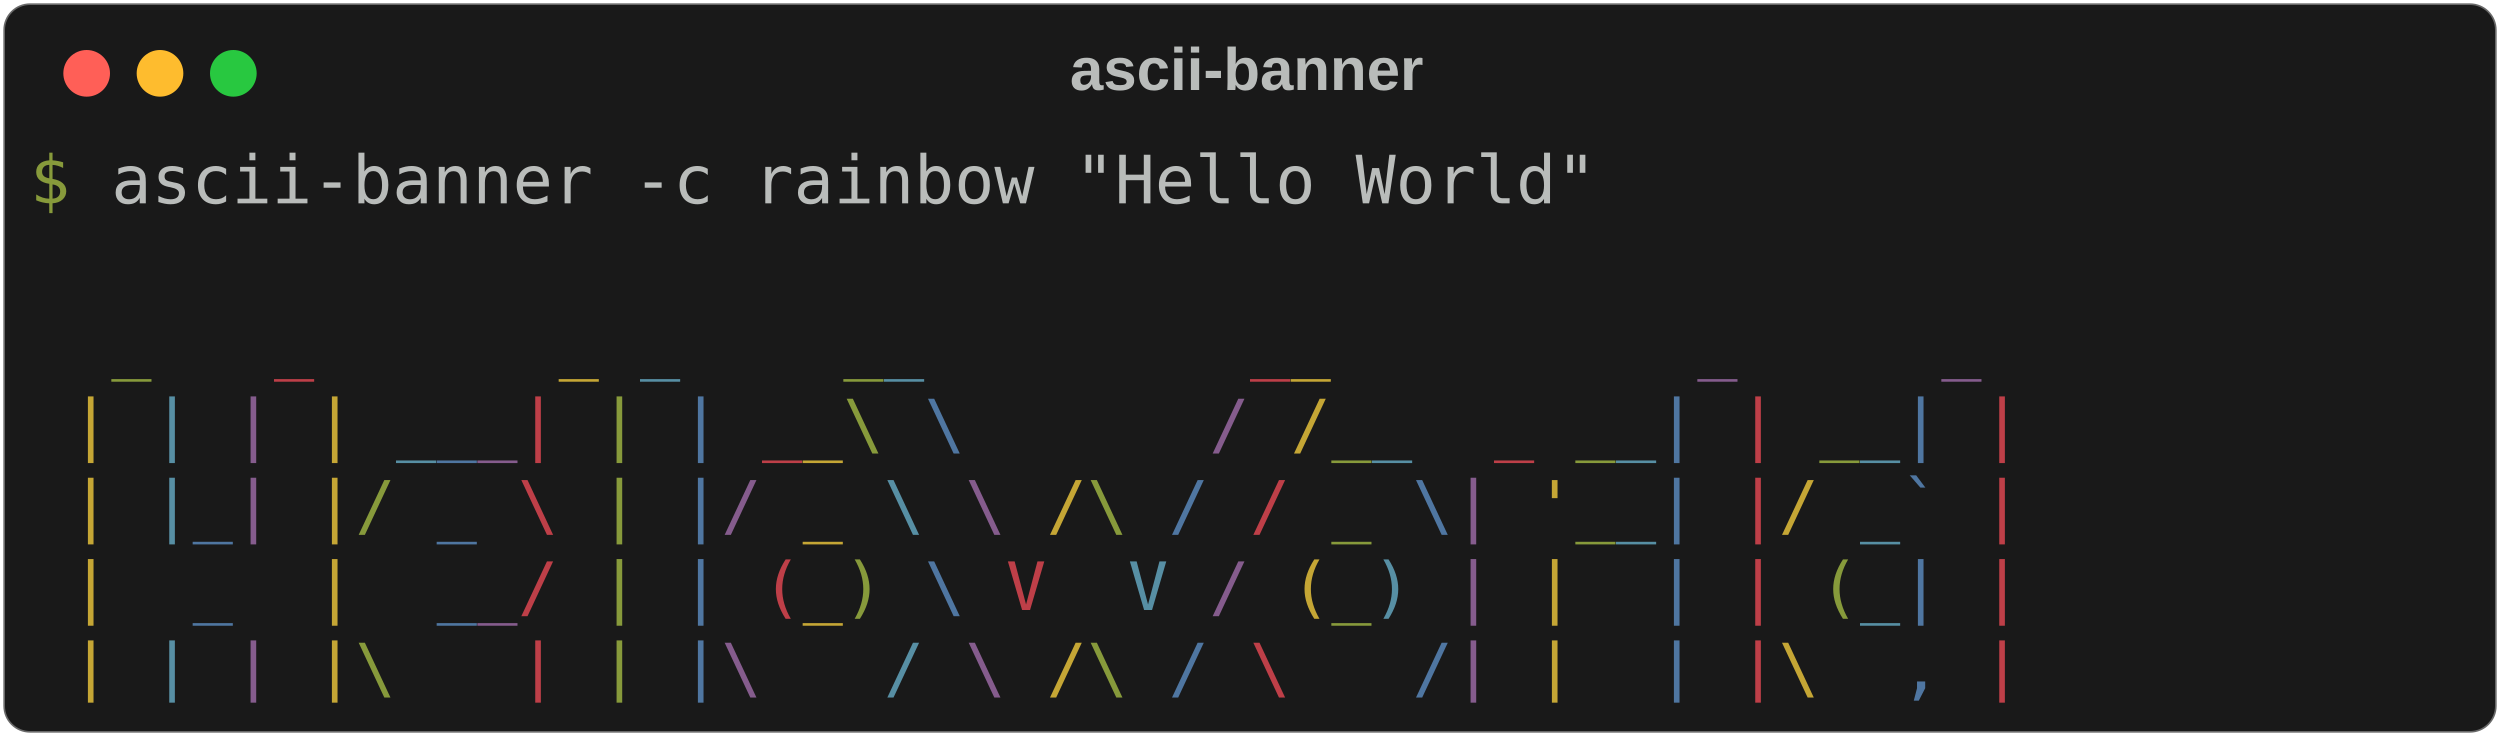
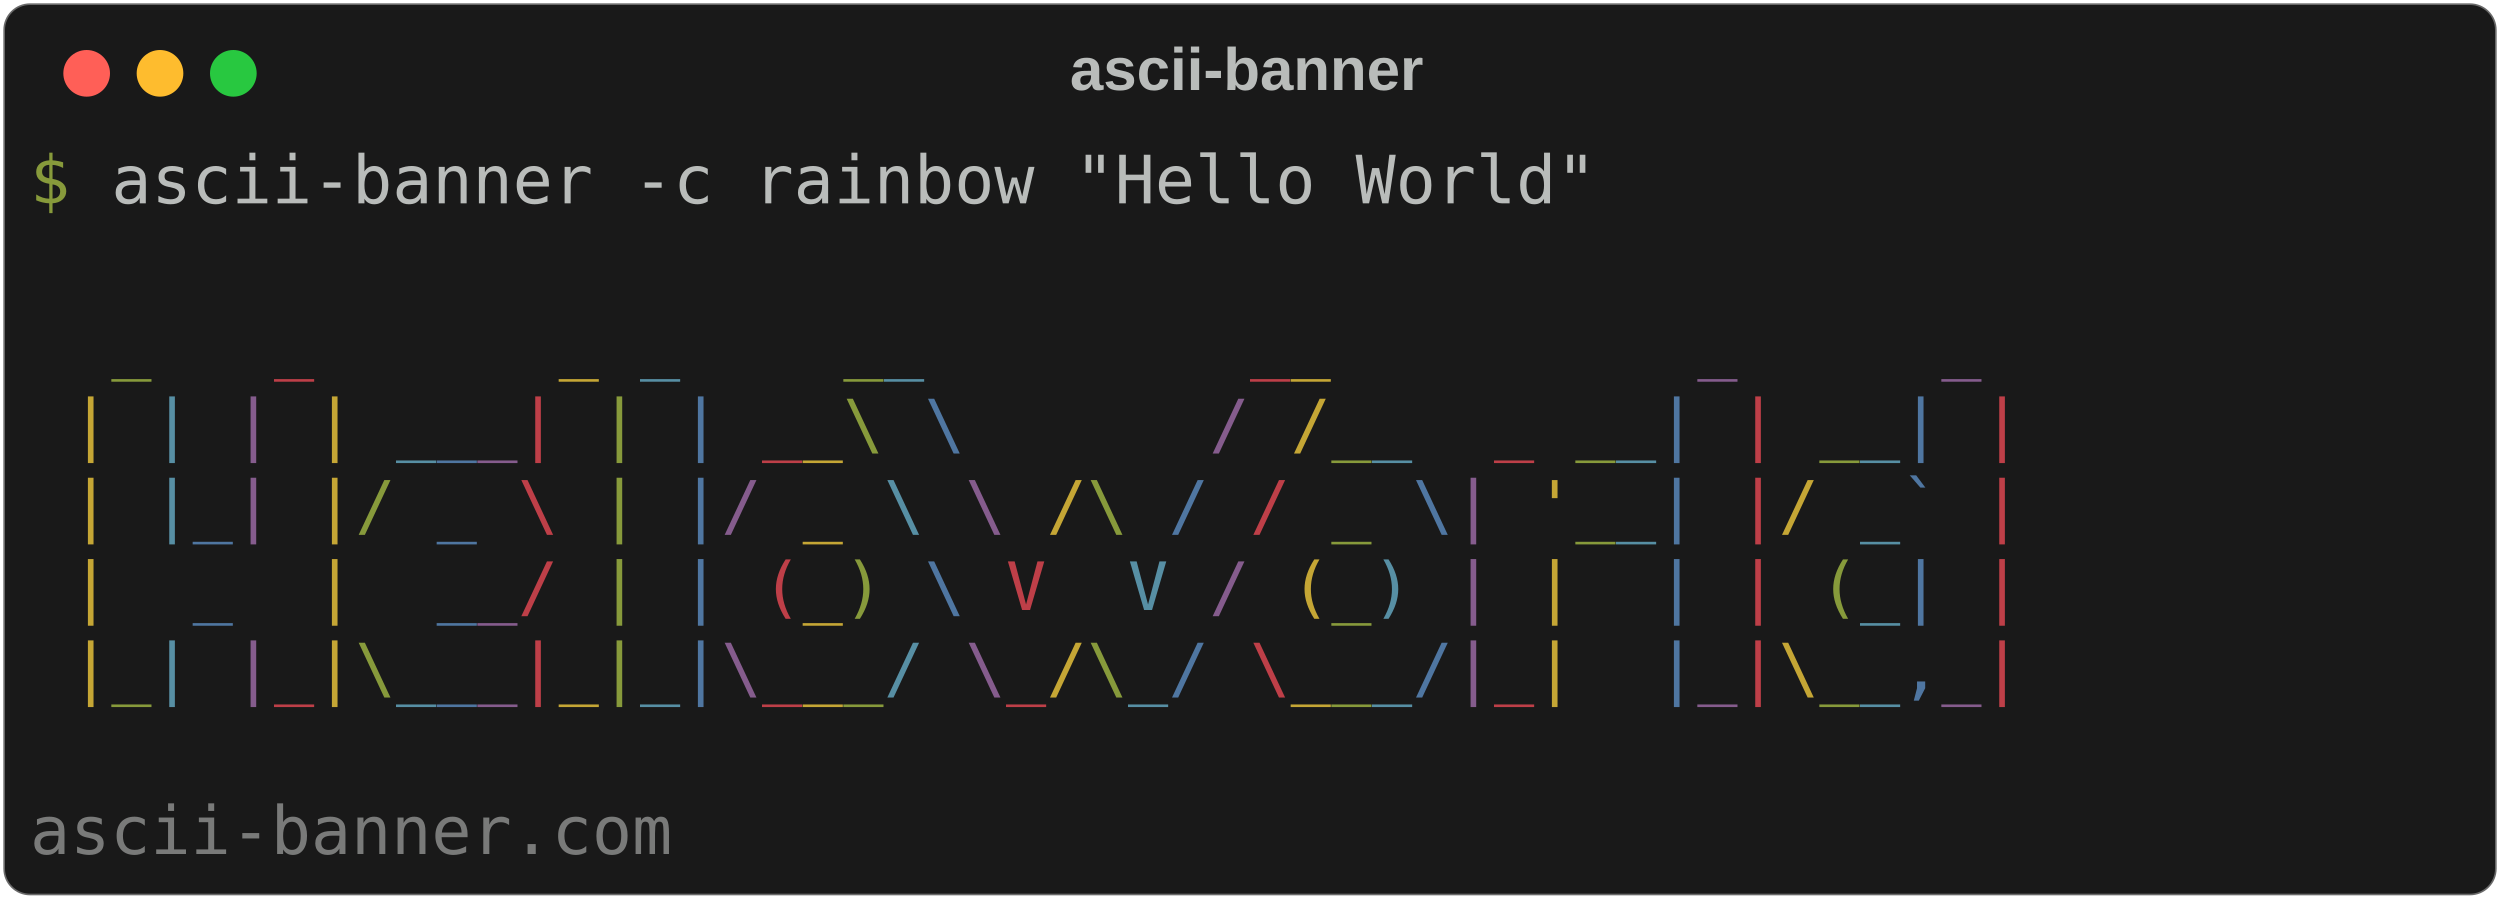
- <svg xmlns="http://www.w3.org/2000/svg" class="rich-terminal" viewBox="0 0 750 220.8">
+ <svg xmlns="http://www.w3.org/2000/svg" class="rich-terminal" viewBox="0 0 750 269.6">
  <style>

    @font-face {
        font-family: "Fira Code";
        src: local("FiraCode-Regular"),
                url("https://cdnjs.cloudflare.com/ajax/libs/firacode/6.2.0/woff2/FiraCode-Regular.woff2") format("woff2"),
                url("https://cdnjs.cloudflare.com/ajax/libs/firacode/6.2.0/woff/FiraCode-Regular.woff") format("woff");
        font-style: normal;
        font-weight: 400;
    }
    @font-face {
        font-family: "Fira Code";
        src: local("FiraCode-Bold"),
                url("https://cdnjs.cloudflare.com/ajax/libs/firacode/6.2.0/woff2/FiraCode-Bold.woff2") format("woff2"),
                url("https://cdnjs.cloudflare.com/ajax/libs/firacode/6.2.0/woff/FiraCode-Bold.woff") format("woff");
        font-style: bold;
        font-weight: 700;
    }

-     .terminal-1833216698-matrix {
+     .terminal-1350877826-matrix {
        font-family: Fira Code, monospace;
        font-size: 20px;
        line-height: 24.4px;
        font-variant-east-asian: full-width;
    }

-     .terminal-1833216698-title {
+     .terminal-1350877826-title {
        font-size: 18px;
        font-weight: bold;
        font-family: arial;
    }

-     .terminal-1833216698-r1 { fill: #879a3b }
- .terminal-1833216698-r2 { fill: #b9bcba }
- .terminal-1833216698-r3 { fill: #be3f48 }
- .terminal-1833216698-r4 { fill: #c5a635 }
- .terminal-1833216698-r5 { fill: #578fa4 }
- .terminal-1833216698-r6 { fill: #855c8d }
- .terminal-1833216698-r7 { fill: #4f76a1 }
+     .terminal-1350877826-r1 { fill: #879a3b }
+ .terminal-1350877826-r2 { fill: #b9bcba }
+ .terminal-1350877826-r3 { fill: #be3f48 }
+ .terminal-1350877826-r4 { fill: #c5a635 }
+ .terminal-1350877826-r5 { fill: #578fa4 }
+ .terminal-1350877826-r6 { fill: #855c8d }
+ .terminal-1350877826-r7 { fill: #4f76a1 }
+ .terminal-1350877826-r8 { fill: #797a79 }
    </style>
  <defs>
-     <clipPath id="terminal-1833216698-clip-terminal">
-       <rect x="0" y="0" width="731.0" height="169.8" />
-     </clipPath>
-     <clipPath id="terminal-1833216698-line-0">
+     <clipPath id="terminal-1350877826-clip-terminal">
+       <rect x="0" y="0" width="731.0" height="218.6" />
+     </clipPath>
+     <clipPath id="terminal-1350877826-line-0">
      <rect x="0" y="1.5" width="732" height="24.65" />
    </clipPath>
-     <clipPath id="terminal-1833216698-line-1">
+     <clipPath id="terminal-1350877826-line-1">
      <rect x="0" y="25.9" width="732" height="24.65" />
    </clipPath>
-     <clipPath id="terminal-1833216698-line-2">
+     <clipPath id="terminal-1350877826-line-2">
      <rect x="0" y="50.3" width="732" height="24.65" />
    </clipPath>
-     <clipPath id="terminal-1833216698-line-3">
+     <clipPath id="terminal-1350877826-line-3">
      <rect x="0" y="74.7" width="732" height="24.65" />
    </clipPath>
-     <clipPath id="terminal-1833216698-line-4">
+     <clipPath id="terminal-1350877826-line-4">
      <rect x="0" y="99.1" width="732" height="24.65" />
    </clipPath>
-     <clipPath id="terminal-1833216698-line-5">
+     <clipPath id="terminal-1350877826-line-5">
      <rect x="0" y="123.5" width="732" height="24.65" />
    </clipPath>
+     <clipPath id="terminal-1350877826-line-6">
+       <rect x="0" y="147.9" width="732" height="24.65" />
+     </clipPath>
+     <clipPath id="terminal-1350877826-line-7">
+       <rect x="0" y="172.3" width="732" height="24.65" />
+     </clipPath>
  </defs>
-   <rect fill="#191919" stroke="rgba(255,255,255,0.35)" stroke-width="1" x="1" y="1" width="748" height="218.8" rx="8" />
-   <text class="terminal-1833216698-title" fill="#b9bcba" text-anchor="middle" x="374" y="27">ascii-banner</text>
+   <rect fill="#191919" stroke="rgba(255,255,255,0.35)" stroke-width="1" x="1" y="1" width="748" height="267.6" rx="8" />
+   <text class="terminal-1350877826-title" fill="#b9bcba" text-anchor="middle" x="374" y="27">ascii-banner</text>
  <g transform="translate(26,22)">
    <circle cx="0" cy="0" r="7" fill="#ff5f57" />
    <circle cx="22" cy="0" r="7" fill="#febc2e" />
    <circle cx="44" cy="0" r="7" fill="#28c840" />
  </g>
-   <g transform="translate(9, 41)" clip-path="url(#terminal-1833216698-clip-terminal)">
-     <g class="terminal-1833216698-matrix">
-       <text class="terminal-1833216698-r1" x="0" y="20" textLength="24.4" clip-path="url(#terminal-1833216698-line-0)">$ </text>
-       <text class="terminal-1833216698-r2" x="24.4" y="20" textLength="451.4" clip-path="url(#terminal-1833216698-line-0)">ascii-banner -c rainbow "Hello World"</text>
-       <text class="terminal-1833216698-r2" x="732" y="20" textLength="12.2" clip-path="url(#terminal-1833216698-line-0)">
- </text>
-       <text class="terminal-1833216698-r2" x="732" y="44.4" textLength="12.2" clip-path="url(#terminal-1833216698-line-1)">
- </text>
-       <text class="terminal-1833216698-r1" x="24.4" y="68.8" textLength="12.2" clip-path="url(#terminal-1833216698-line-2)">_</text>
-       <text class="terminal-1833216698-r3" x="73.2" y="68.8" textLength="12.2" clip-path="url(#terminal-1833216698-line-2)">_</text>
-       <text class="terminal-1833216698-r4" x="158.6" y="68.8" textLength="12.2" clip-path="url(#terminal-1833216698-line-2)">_</text>
-       <text class="terminal-1833216698-r5" x="183" y="68.8" textLength="12.2" clip-path="url(#terminal-1833216698-line-2)">_</text>
-       <text class="terminal-1833216698-r1" x="244" y="68.8" textLength="12.2" clip-path="url(#terminal-1833216698-line-2)">_</text>
-       <text class="terminal-1833216698-r5" x="256.2" y="68.8" textLength="12.2" clip-path="url(#terminal-1833216698-line-2)">_</text>
-       <text class="terminal-1833216698-r3" x="366" y="68.8" textLength="12.2" clip-path="url(#terminal-1833216698-line-2)">_</text>
-       <text class="terminal-1833216698-r4" x="378.2" y="68.8" textLength="12.2" clip-path="url(#terminal-1833216698-line-2)">_</text>
-       <text class="terminal-1833216698-r6" x="500.2" y="68.8" textLength="12.2" clip-path="url(#terminal-1833216698-line-2)">_</text>
-       <text class="terminal-1833216698-r6" x="573.4" y="68.8" textLength="12.2" clip-path="url(#terminal-1833216698-line-2)">_</text>
-       <text class="terminal-1833216698-r2" x="732" y="68.8" textLength="12.2" clip-path="url(#terminal-1833216698-line-2)">
- </text>
-       <text class="terminal-1833216698-r4" x="12.2" y="93.2" textLength="12.2" clip-path="url(#terminal-1833216698-line-3)">|</text>
-       <text class="terminal-1833216698-r5" x="36.6" y="93.2" textLength="12.2" clip-path="url(#terminal-1833216698-line-3)">|</text>
-       <text class="terminal-1833216698-r6" x="61" y="93.2" textLength="12.2" clip-path="url(#terminal-1833216698-line-3)">|</text>
-       <text class="terminal-1833216698-r4" x="85.4" y="93.2" textLength="12.2" clip-path="url(#terminal-1833216698-line-3)">|</text>
-       <text class="terminal-1833216698-r5" x="109.8" y="93.2" textLength="12.2" clip-path="url(#terminal-1833216698-line-3)">_</text>
-       <text class="terminal-1833216698-r7" x="122" y="93.2" textLength="12.2" clip-path="url(#terminal-1833216698-line-3)">_</text>
-       <text class="terminal-1833216698-r6" x="134.2" y="93.2" textLength="12.2" clip-path="url(#terminal-1833216698-line-3)">_</text>
-       <text class="terminal-1833216698-r3" x="146.4" y="93.2" textLength="12.2" clip-path="url(#terminal-1833216698-line-3)">|</text>
-       <text class="terminal-1833216698-r1" x="170.8" y="93.2" textLength="12.2" clip-path="url(#terminal-1833216698-line-3)">|</text>
-       <text class="terminal-1833216698-r7" x="195.2" y="93.2" textLength="12.2" clip-path="url(#terminal-1833216698-line-3)">|</text>
-       <text class="terminal-1833216698-r3" x="219.6" y="93.2" textLength="12.2" clip-path="url(#terminal-1833216698-line-3)">_</text>
-       <text class="terminal-1833216698-r4" x="231.8" y="93.2" textLength="12.2" clip-path="url(#terminal-1833216698-line-3)">_</text>
-       <text class="terminal-1833216698-r1" x="244" y="93.2" textLength="12.2" clip-path="url(#terminal-1833216698-line-3)">\</text>
-       <text class="terminal-1833216698-r7" x="268.4" y="93.2" textLength="12.2" clip-path="url(#terminal-1833216698-line-3)">\</text>
-       <text class="terminal-1833216698-r6" x="353.8" y="93.2" textLength="12.2" clip-path="url(#terminal-1833216698-line-3)">/</text>
-       <text class="terminal-1833216698-r4" x="378.2" y="93.2" textLength="12.2" clip-path="url(#terminal-1833216698-line-3)">/</text>
-       <text class="terminal-1833216698-r1" x="390.4" y="93.2" textLength="12.2" clip-path="url(#terminal-1833216698-line-3)">_</text>
-       <text class="terminal-1833216698-r5" x="402.6" y="93.2" textLength="12.2" clip-path="url(#terminal-1833216698-line-3)">_</text>
-       <text class="terminal-1833216698-r3" x="439.2" y="93.2" textLength="12.2" clip-path="url(#terminal-1833216698-line-3)">_</text>
-       <text class="terminal-1833216698-r1" x="463.6" y="93.2" textLength="12.2" clip-path="url(#terminal-1833216698-line-3)">_</text>
-       <text class="terminal-1833216698-r5" x="475.8" y="93.2" textLength="12.2" clip-path="url(#terminal-1833216698-line-3)">_</text>
-       <text class="terminal-1833216698-r7" x="488" y="93.2" textLength="12.2" clip-path="url(#terminal-1833216698-line-3)">|</text>
-       <text class="terminal-1833216698-r3" x="512.4" y="93.2" textLength="12.2" clip-path="url(#terminal-1833216698-line-3)">|</text>
-       <text class="terminal-1833216698-r1" x="536.8" y="93.2" textLength="12.2" clip-path="url(#terminal-1833216698-line-3)">_</text>
-       <text class="terminal-1833216698-r5" x="549" y="93.2" textLength="12.2" clip-path="url(#terminal-1833216698-line-3)">_</text>
-       <text class="terminal-1833216698-r7" x="561.2" y="93.2" textLength="12.2" clip-path="url(#terminal-1833216698-line-3)">|</text>
-       <text class="terminal-1833216698-r3" x="585.6" y="93.2" textLength="12.2" clip-path="url(#terminal-1833216698-line-3)">|</text>
-       <text class="terminal-1833216698-r2" x="732" y="93.2" textLength="12.2" clip-path="url(#terminal-1833216698-line-3)">
- </text>
-       <text class="terminal-1833216698-r4" x="12.2" y="117.6" textLength="12.2" clip-path="url(#terminal-1833216698-line-4)">|</text>
-       <text class="terminal-1833216698-r5" x="36.6" y="117.6" textLength="12.2" clip-path="url(#terminal-1833216698-line-4)">|</text>
-       <text class="terminal-1833216698-r7" x="48.8" y="117.6" textLength="12.2" clip-path="url(#terminal-1833216698-line-4)">_</text>
-       <text class="terminal-1833216698-r6" x="61" y="117.6" textLength="12.2" clip-path="url(#terminal-1833216698-line-4)">|</text>
-       <text class="terminal-1833216698-r4" x="85.4" y="117.6" textLength="12.2" clip-path="url(#terminal-1833216698-line-4)">|</text>
-       <text class="terminal-1833216698-r1" x="97.6" y="117.6" textLength="12.2" clip-path="url(#terminal-1833216698-line-4)">/</text>
-       <text class="terminal-1833216698-r7" x="122" y="117.6" textLength="12.2" clip-path="url(#terminal-1833216698-line-4)">_</text>
-       <text class="terminal-1833216698-r3" x="146.4" y="117.6" textLength="12.2" clip-path="url(#terminal-1833216698-line-4)">\</text>
-       <text class="terminal-1833216698-r1" x="170.8" y="117.6" textLength="12.2" clip-path="url(#terminal-1833216698-line-4)">|</text>
-       <text class="terminal-1833216698-r7" x="195.2" y="117.6" textLength="12.2" clip-path="url(#terminal-1833216698-line-4)">|</text>
-       <text class="terminal-1833216698-r6" x="207.4" y="117.6" textLength="12.2" clip-path="url(#terminal-1833216698-line-4)">/</text>
-       <text class="terminal-1833216698-r4" x="231.8" y="117.6" textLength="12.2" clip-path="url(#terminal-1833216698-line-4)">_</text>
-       <text class="terminal-1833216698-r5" x="256.2" y="117.6" textLength="12.2" clip-path="url(#terminal-1833216698-line-4)">\</text>
-       <text class="terminal-1833216698-r6" x="280.6" y="117.6" textLength="12.2" clip-path="url(#terminal-1833216698-line-4)">\</text>
-       <text class="terminal-1833216698-r4" x="305" y="117.6" textLength="12.2" clip-path="url(#terminal-1833216698-line-4)">/</text>
-       <text class="terminal-1833216698-r1" x="317.2" y="117.6" textLength="12.2" clip-path="url(#terminal-1833216698-line-4)">\</text>
-       <text class="terminal-1833216698-r7" x="341.6" y="117.6" textLength="12.2" clip-path="url(#terminal-1833216698-line-4)">/</text>
-       <text class="terminal-1833216698-r3" x="366" y="117.6" textLength="12.2" clip-path="url(#terminal-1833216698-line-4)">/</text>
-       <text class="terminal-1833216698-r1" x="390.4" y="117.6" textLength="12.2" clip-path="url(#terminal-1833216698-line-4)">_</text>
-       <text class="terminal-1833216698-r7" x="414.8" y="117.6" textLength="12.2" clip-path="url(#terminal-1833216698-line-4)">\</text>
-       <text class="terminal-1833216698-r6" x="427" y="117.6" textLength="12.2" clip-path="url(#terminal-1833216698-line-4)">|</text>
-       <text class="terminal-1833216698-r4" x="451.4" y="117.6" textLength="12.2" clip-path="url(#terminal-1833216698-line-4)">'</text>
-       <text class="terminal-1833216698-r1" x="463.6" y="117.6" textLength="12.2" clip-path="url(#terminal-1833216698-line-4)">_</text>
-       <text class="terminal-1833216698-r5" x="475.8" y="117.6" textLength="12.2" clip-path="url(#terminal-1833216698-line-4)">_</text>
-       <text class="terminal-1833216698-r7" x="488" y="117.6" textLength="12.2" clip-path="url(#terminal-1833216698-line-4)">|</text>
-       <text class="terminal-1833216698-r3" x="512.4" y="117.6" textLength="12.2" clip-path="url(#terminal-1833216698-line-4)">|</text>
-       <text class="terminal-1833216698-r4" x="524.6" y="117.6" textLength="12.2" clip-path="url(#terminal-1833216698-line-4)">/</text>
-       <text class="terminal-1833216698-r5" x="549" y="117.6" textLength="12.2" clip-path="url(#terminal-1833216698-line-4)">_</text>
-       <text class="terminal-1833216698-r7" x="561.2" y="117.6" textLength="12.2" clip-path="url(#terminal-1833216698-line-4)">`</text>
-       <text class="terminal-1833216698-r3" x="585.6" y="117.6" textLength="12.2" clip-path="url(#terminal-1833216698-line-4)">|</text>
-       <text class="terminal-1833216698-r2" x="732" y="117.6" textLength="12.2" clip-path="url(#terminal-1833216698-line-4)">
- </text>
-       <text class="terminal-1833216698-r4" x="12.2" y="142" textLength="12.2" clip-path="url(#terminal-1833216698-line-5)">|</text>
-       <text class="terminal-1833216698-r7" x="48.8" y="142" textLength="12.2" clip-path="url(#terminal-1833216698-line-5)">_</text>
-       <text class="terminal-1833216698-r4" x="85.4" y="142" textLength="12.2" clip-path="url(#terminal-1833216698-line-5)">|</text>
-       <text class="terminal-1833216698-r7" x="122" y="142" textLength="12.2" clip-path="url(#terminal-1833216698-line-5)">_</text>
-       <text class="terminal-1833216698-r6" x="134.2" y="142" textLength="12.2" clip-path="url(#terminal-1833216698-line-5)">_</text>
-       <text class="terminal-1833216698-r3" x="146.4" y="142" textLength="12.2" clip-path="url(#terminal-1833216698-line-5)">/</text>
-       <text class="terminal-1833216698-r1" x="170.8" y="142" textLength="12.2" clip-path="url(#terminal-1833216698-line-5)">|</text>
-       <text class="terminal-1833216698-r7" x="195.2" y="142" textLength="12.2" clip-path="url(#terminal-1833216698-line-5)">|</text>
-       <text class="terminal-1833216698-r3" x="219.6" y="142" textLength="12.2" clip-path="url(#terminal-1833216698-line-5)">(</text>
-       <text class="terminal-1833216698-r4" x="231.8" y="142" textLength="12.2" clip-path="url(#terminal-1833216698-line-5)">_</text>
-       <text class="terminal-1833216698-r1" x="244" y="142" textLength="12.2" clip-path="url(#terminal-1833216698-line-5)">)</text>
-       <text class="terminal-1833216698-r7" x="268.4" y="142" textLength="12.2" clip-path="url(#terminal-1833216698-line-5)">\</text>
-       <text class="terminal-1833216698-r3" x="292.8" y="142" textLength="12.2" clip-path="url(#terminal-1833216698-line-5)">V</text>
-       <text class="terminal-1833216698-r5" x="329.4" y="142" textLength="12.2" clip-path="url(#terminal-1833216698-line-5)">V</text>
-       <text class="terminal-1833216698-r6" x="353.8" y="142" textLength="12.2" clip-path="url(#terminal-1833216698-line-5)">/</text>
-       <text class="terminal-1833216698-r4" x="378.2" y="142" textLength="12.2" clip-path="url(#terminal-1833216698-line-5)">(</text>
-       <text class="terminal-1833216698-r1" x="390.4" y="142" textLength="12.2" clip-path="url(#terminal-1833216698-line-5)">_</text>
-       <text class="terminal-1833216698-r5" x="402.6" y="142" textLength="12.2" clip-path="url(#terminal-1833216698-line-5)">)</text>
-       <text class="terminal-1833216698-r6" x="427" y="142" textLength="12.2" clip-path="url(#terminal-1833216698-line-5)">|</text>
-       <text class="terminal-1833216698-r4" x="451.4" y="142" textLength="12.2" clip-path="url(#terminal-1833216698-line-5)">|</text>
-       <text class="terminal-1833216698-r7" x="488" y="142" textLength="12.2" clip-path="url(#terminal-1833216698-line-5)">|</text>
-       <text class="terminal-1833216698-r3" x="512.4" y="142" textLength="12.2" clip-path="url(#terminal-1833216698-line-5)">|</text>
-       <text class="terminal-1833216698-r1" x="536.8" y="142" textLength="12.2" clip-path="url(#terminal-1833216698-line-5)">(</text>
-       <text class="terminal-1833216698-r5" x="549" y="142" textLength="12.2" clip-path="url(#terminal-1833216698-line-5)">_</text>
-       <text class="terminal-1833216698-r7" x="561.2" y="142" textLength="12.2" clip-path="url(#terminal-1833216698-line-5)">|</text>
-       <text class="terminal-1833216698-r3" x="585.6" y="142" textLength="12.2" clip-path="url(#terminal-1833216698-line-5)">|</text>
-       <text class="terminal-1833216698-r2" x="732" y="142" textLength="12.2" clip-path="url(#terminal-1833216698-line-5)">
- </text>
-       <text class="terminal-1833216698-r4" x="12.2" y="166.4" textLength="12.2" clip-path="url(#terminal-1833216698-line-6)">|</text>
-       <text class="terminal-1833216698-r1" x="24.4" y="166.4" textLength="12.2" clip-path="url(#terminal-1833216698-line-6)">_</text>
-       <text class="terminal-1833216698-r5" x="36.6" y="166.4" textLength="12.2" clip-path="url(#terminal-1833216698-line-6)">|</text>
-       <text class="terminal-1833216698-r6" x="61" y="166.4" textLength="12.2" clip-path="url(#terminal-1833216698-line-6)">|</text>
-       <text class="terminal-1833216698-r3" x="73.2" y="166.4" textLength="12.2" clip-path="url(#terminal-1833216698-line-6)">_</text>
-       <text class="terminal-1833216698-r4" x="85.4" y="166.4" textLength="12.2" clip-path="url(#terminal-1833216698-line-6)">|</text>
-       <text class="terminal-1833216698-r1" x="97.6" y="166.4" textLength="12.2" clip-path="url(#terminal-1833216698-line-6)">\</text>
-       <text class="terminal-1833216698-r5" x="109.8" y="166.4" textLength="12.2" clip-path="url(#terminal-1833216698-line-6)">_</text>
-       <text class="terminal-1833216698-r7" x="122" y="166.4" textLength="12.2" clip-path="url(#terminal-1833216698-line-6)">_</text>
-       <text class="terminal-1833216698-r6" x="134.2" y="166.4" textLength="12.2" clip-path="url(#terminal-1833216698-line-6)">_</text>
-       <text class="terminal-1833216698-r3" x="146.4" y="166.4" textLength="12.2" clip-path="url(#terminal-1833216698-line-6)">|</text>
-       <text class="terminal-1833216698-r4" x="158.6" y="166.4" textLength="12.2" clip-path="url(#terminal-1833216698-line-6)">_</text>
-       <text class="terminal-1833216698-r1" x="170.8" y="166.4" textLength="12.2" clip-path="url(#terminal-1833216698-line-6)">|</text>
-       <text class="terminal-1833216698-r5" x="183" y="166.4" textLength="12.2" clip-path="url(#terminal-1833216698-line-6)">_</text>
-       <text class="terminal-1833216698-r7" x="195.2" y="166.4" textLength="12.2" clip-path="url(#terminal-1833216698-line-6)">|</text>
-       <text class="terminal-1833216698-r6" x="207.4" y="166.4" textLength="12.2" clip-path="url(#terminal-1833216698-line-6)">\</text>
-       <text class="terminal-1833216698-r3" x="219.6" y="166.4" textLength="12.2" clip-path="url(#terminal-1833216698-line-6)">_</text>
-       <text class="terminal-1833216698-r4" x="231.8" y="166.4" textLength="12.2" clip-path="url(#terminal-1833216698-line-6)">_</text>
-       <text class="terminal-1833216698-r1" x="244" y="166.4" textLength="12.2" clip-path="url(#terminal-1833216698-line-6)">_</text>
-       <text class="terminal-1833216698-r5" x="256.2" y="166.4" textLength="12.2" clip-path="url(#terminal-1833216698-line-6)">/</text>
-       <text class="terminal-1833216698-r6" x="280.6" y="166.4" textLength="12.2" clip-path="url(#terminal-1833216698-line-6)">\</text>
-       <text class="terminal-1833216698-r3" x="292.8" y="166.4" textLength="12.2" clip-path="url(#terminal-1833216698-line-6)">_</text>
-       <text class="terminal-1833216698-r4" x="305" y="166.4" textLength="12.2" clip-path="url(#terminal-1833216698-line-6)">/</text>
-       <text class="terminal-1833216698-r1" x="317.2" y="166.4" textLength="12.2" clip-path="url(#terminal-1833216698-line-6)">\</text>
-       <text class="terminal-1833216698-r5" x="329.4" y="166.4" textLength="12.2" clip-path="url(#terminal-1833216698-line-6)">_</text>
-       <text class="terminal-1833216698-r7" x="341.6" y="166.4" textLength="12.2" clip-path="url(#terminal-1833216698-line-6)">/</text>
-       <text class="terminal-1833216698-r3" x="366" y="166.4" textLength="12.2" clip-path="url(#terminal-1833216698-line-6)">\</text>
-       <text class="terminal-1833216698-r4" x="378.2" y="166.4" textLength="12.2" clip-path="url(#terminal-1833216698-line-6)">_</text>
-       <text class="terminal-1833216698-r1" x="390.4" y="166.4" textLength="12.2" clip-path="url(#terminal-1833216698-line-6)">_</text>
-       <text class="terminal-1833216698-r5" x="402.6" y="166.4" textLength="12.2" clip-path="url(#terminal-1833216698-line-6)">_</text>
-       <text class="terminal-1833216698-r7" x="414.8" y="166.4" textLength="12.2" clip-path="url(#terminal-1833216698-line-6)">/</text>
-       <text class="terminal-1833216698-r6" x="427" y="166.4" textLength="12.2" clip-path="url(#terminal-1833216698-line-6)">|</text>
-       <text class="terminal-1833216698-r3" x="439.2" y="166.4" textLength="12.2" clip-path="url(#terminal-1833216698-line-6)">_</text>
-       <text class="terminal-1833216698-r4" x="451.4" y="166.4" textLength="12.2" clip-path="url(#terminal-1833216698-line-6)">|</text>
-       <text class="terminal-1833216698-r7" x="488" y="166.4" textLength="12.2" clip-path="url(#terminal-1833216698-line-6)">|</text>
-       <text class="terminal-1833216698-r6" x="500.2" y="166.4" textLength="12.2" clip-path="url(#terminal-1833216698-line-6)">_</text>
-       <text class="terminal-1833216698-r3" x="512.4" y="166.4" textLength="12.2" clip-path="url(#terminal-1833216698-line-6)">|</text>
-       <text class="terminal-1833216698-r4" x="524.6" y="166.4" textLength="12.2" clip-path="url(#terminal-1833216698-line-6)">\</text>
-       <text class="terminal-1833216698-r1" x="536.8" y="166.4" textLength="12.2" clip-path="url(#terminal-1833216698-line-6)">_</text>
-       <text class="terminal-1833216698-r5" x="549" y="166.4" textLength="12.2" clip-path="url(#terminal-1833216698-line-6)">_</text>
-       <text class="terminal-1833216698-r7" x="561.2" y="166.4" textLength="12.2" clip-path="url(#terminal-1833216698-line-6)">,</text>
-       <text class="terminal-1833216698-r6" x="573.4" y="166.4" textLength="12.2" clip-path="url(#terminal-1833216698-line-6)">_</text>
-       <text class="terminal-1833216698-r3" x="585.6" y="166.4" textLength="12.2" clip-path="url(#terminal-1833216698-line-6)">|</text>
-       <text class="terminal-1833216698-r2" x="732" y="166.4" textLength="12.2" clip-path="url(#terminal-1833216698-line-6)">
+   <g transform="translate(9, 41)" clip-path="url(#terminal-1350877826-clip-terminal)">
+     <g class="terminal-1350877826-matrix">
+       <text class="terminal-1350877826-r1" x="0" y="20" textLength="24.4" clip-path="url(#terminal-1350877826-line-0)">$ </text>
+       <text class="terminal-1350877826-r2" x="24.4" y="20" textLength="451.4" clip-path="url(#terminal-1350877826-line-0)">ascii-banner -c rainbow "Hello World"</text>
+       <text class="terminal-1350877826-r2" x="732" y="20" textLength="12.2" clip-path="url(#terminal-1350877826-line-0)">
+ </text>
+       <text class="terminal-1350877826-r2" x="732" y="44.4" textLength="12.2" clip-path="url(#terminal-1350877826-line-1)">
+ </text>
+       <text class="terminal-1350877826-r1" x="24.4" y="68.8" textLength="12.2" clip-path="url(#terminal-1350877826-line-2)">_</text>
+       <text class="terminal-1350877826-r3" x="73.2" y="68.8" textLength="12.2" clip-path="url(#terminal-1350877826-line-2)">_</text>
+       <text class="terminal-1350877826-r4" x="158.6" y="68.8" textLength="12.2" clip-path="url(#terminal-1350877826-line-2)">_</text>
+       <text class="terminal-1350877826-r5" x="183" y="68.8" textLength="12.2" clip-path="url(#terminal-1350877826-line-2)">_</text>
+       <text class="terminal-1350877826-r1" x="244" y="68.8" textLength="12.2" clip-path="url(#terminal-1350877826-line-2)">_</text>
+       <text class="terminal-1350877826-r5" x="256.2" y="68.8" textLength="12.2" clip-path="url(#terminal-1350877826-line-2)">_</text>
+       <text class="terminal-1350877826-r3" x="366" y="68.8" textLength="12.2" clip-path="url(#terminal-1350877826-line-2)">_</text>
+       <text class="terminal-1350877826-r4" x="378.2" y="68.8" textLength="12.2" clip-path="url(#terminal-1350877826-line-2)">_</text>
+       <text class="terminal-1350877826-r6" x="500.2" y="68.8" textLength="12.2" clip-path="url(#terminal-1350877826-line-2)">_</text>
+       <text class="terminal-1350877826-r6" x="573.4" y="68.8" textLength="12.2" clip-path="url(#terminal-1350877826-line-2)">_</text>
+       <text class="terminal-1350877826-r2" x="732" y="68.8" textLength="12.2" clip-path="url(#terminal-1350877826-line-2)">
+ </text>
+       <text class="terminal-1350877826-r4" x="12.2" y="93.2" textLength="12.2" clip-path="url(#terminal-1350877826-line-3)">|</text>
+       <text class="terminal-1350877826-r5" x="36.6" y="93.2" textLength="12.2" clip-path="url(#terminal-1350877826-line-3)">|</text>
+       <text class="terminal-1350877826-r6" x="61" y="93.2" textLength="12.2" clip-path="url(#terminal-1350877826-line-3)">|</text>
+       <text class="terminal-1350877826-r4" x="85.4" y="93.2" textLength="12.2" clip-path="url(#terminal-1350877826-line-3)">|</text>
+       <text class="terminal-1350877826-r5" x="109.8" y="93.2" textLength="12.2" clip-path="url(#terminal-1350877826-line-3)">_</text>
+       <text class="terminal-1350877826-r7" x="122" y="93.2" textLength="12.2" clip-path="url(#terminal-1350877826-line-3)">_</text>
+       <text class="terminal-1350877826-r6" x="134.2" y="93.2" textLength="12.2" clip-path="url(#terminal-1350877826-line-3)">_</text>
+       <text class="terminal-1350877826-r3" x="146.4" y="93.2" textLength="12.2" clip-path="url(#terminal-1350877826-line-3)">|</text>
+       <text class="terminal-1350877826-r1" x="170.8" y="93.2" textLength="12.2" clip-path="url(#terminal-1350877826-line-3)">|</text>
+       <text class="terminal-1350877826-r7" x="195.2" y="93.2" textLength="12.2" clip-path="url(#terminal-1350877826-line-3)">|</text>
+       <text class="terminal-1350877826-r3" x="219.6" y="93.2" textLength="12.2" clip-path="url(#terminal-1350877826-line-3)">_</text>
+       <text class="terminal-1350877826-r4" x="231.8" y="93.2" textLength="12.2" clip-path="url(#terminal-1350877826-line-3)">_</text>
+       <text class="terminal-1350877826-r1" x="244" y="93.2" textLength="12.2" clip-path="url(#terminal-1350877826-line-3)">\</text>
+       <text class="terminal-1350877826-r7" x="268.4" y="93.2" textLength="12.2" clip-path="url(#terminal-1350877826-line-3)">\</text>
+       <text class="terminal-1350877826-r6" x="353.8" y="93.2" textLength="12.2" clip-path="url(#terminal-1350877826-line-3)">/</text>
+       <text class="terminal-1350877826-r4" x="378.2" y="93.2" textLength="12.2" clip-path="url(#terminal-1350877826-line-3)">/</text>
+       <text class="terminal-1350877826-r1" x="390.4" y="93.2" textLength="12.2" clip-path="url(#terminal-1350877826-line-3)">_</text>
+       <text class="terminal-1350877826-r5" x="402.6" y="93.2" textLength="12.2" clip-path="url(#terminal-1350877826-line-3)">_</text>
+       <text class="terminal-1350877826-r3" x="439.2" y="93.2" textLength="12.2" clip-path="url(#terminal-1350877826-line-3)">_</text>
+       <text class="terminal-1350877826-r1" x="463.6" y="93.2" textLength="12.2" clip-path="url(#terminal-1350877826-line-3)">_</text>
+       <text class="terminal-1350877826-r5" x="475.8" y="93.2" textLength="12.2" clip-path="url(#terminal-1350877826-line-3)">_</text>
+       <text class="terminal-1350877826-r7" x="488" y="93.2" textLength="12.2" clip-path="url(#terminal-1350877826-line-3)">|</text>
+       <text class="terminal-1350877826-r3" x="512.4" y="93.2" textLength="12.2" clip-path="url(#terminal-1350877826-line-3)">|</text>
+       <text class="terminal-1350877826-r1" x="536.8" y="93.2" textLength="12.2" clip-path="url(#terminal-1350877826-line-3)">_</text>
+       <text class="terminal-1350877826-r5" x="549" y="93.2" textLength="12.2" clip-path="url(#terminal-1350877826-line-3)">_</text>
+       <text class="terminal-1350877826-r7" x="561.2" y="93.2" textLength="12.2" clip-path="url(#terminal-1350877826-line-3)">|</text>
+       <text class="terminal-1350877826-r3" x="585.6" y="93.2" textLength="12.2" clip-path="url(#terminal-1350877826-line-3)">|</text>
+       <text class="terminal-1350877826-r2" x="732" y="93.2" textLength="12.2" clip-path="url(#terminal-1350877826-line-3)">
+ </text>
+       <text class="terminal-1350877826-r4" x="12.2" y="117.6" textLength="12.2" clip-path="url(#terminal-1350877826-line-4)">|</text>
+       <text class="terminal-1350877826-r5" x="36.6" y="117.6" textLength="12.2" clip-path="url(#terminal-1350877826-line-4)">|</text>
+       <text class="terminal-1350877826-r7" x="48.8" y="117.6" textLength="12.2" clip-path="url(#terminal-1350877826-line-4)">_</text>
+       <text class="terminal-1350877826-r6" x="61" y="117.6" textLength="12.2" clip-path="url(#terminal-1350877826-line-4)">|</text>
+       <text class="terminal-1350877826-r4" x="85.4" y="117.6" textLength="12.2" clip-path="url(#terminal-1350877826-line-4)">|</text>
+       <text class="terminal-1350877826-r1" x="97.6" y="117.6" textLength="12.2" clip-path="url(#terminal-1350877826-line-4)">/</text>
+       <text class="terminal-1350877826-r7" x="122" y="117.6" textLength="12.2" clip-path="url(#terminal-1350877826-line-4)">_</text>
+       <text class="terminal-1350877826-r3" x="146.4" y="117.6" textLength="12.2" clip-path="url(#terminal-1350877826-line-4)">\</text>
+       <text class="terminal-1350877826-r1" x="170.8" y="117.6" textLength="12.2" clip-path="url(#terminal-1350877826-line-4)">|</text>
+       <text class="terminal-1350877826-r7" x="195.2" y="117.6" textLength="12.2" clip-path="url(#terminal-1350877826-line-4)">|</text>
+       <text class="terminal-1350877826-r6" x="207.4" y="117.6" textLength="12.2" clip-path="url(#terminal-1350877826-line-4)">/</text>
+       <text class="terminal-1350877826-r4" x="231.8" y="117.6" textLength="12.2" clip-path="url(#terminal-1350877826-line-4)">_</text>
+       <text class="terminal-1350877826-r5" x="256.2" y="117.6" textLength="12.2" clip-path="url(#terminal-1350877826-line-4)">\</text>
+       <text class="terminal-1350877826-r6" x="280.6" y="117.6" textLength="12.2" clip-path="url(#terminal-1350877826-line-4)">\</text>
+       <text class="terminal-1350877826-r4" x="305" y="117.6" textLength="12.2" clip-path="url(#terminal-1350877826-line-4)">/</text>
+       <text class="terminal-1350877826-r1" x="317.2" y="117.6" textLength="12.2" clip-path="url(#terminal-1350877826-line-4)">\</text>
+       <text class="terminal-1350877826-r7" x="341.6" y="117.6" textLength="12.2" clip-path="url(#terminal-1350877826-line-4)">/</text>
+       <text class="terminal-1350877826-r3" x="366" y="117.6" textLength="12.2" clip-path="url(#terminal-1350877826-line-4)">/</text>
+       <text class="terminal-1350877826-r1" x="390.4" y="117.6" textLength="12.2" clip-path="url(#terminal-1350877826-line-4)">_</text>
+       <text class="terminal-1350877826-r7" x="414.8" y="117.6" textLength="12.2" clip-path="url(#terminal-1350877826-line-4)">\</text>
+       <text class="terminal-1350877826-r6" x="427" y="117.6" textLength="12.2" clip-path="url(#terminal-1350877826-line-4)">|</text>
+       <text class="terminal-1350877826-r4" x="451.4" y="117.6" textLength="12.2" clip-path="url(#terminal-1350877826-line-4)">'</text>
+       <text class="terminal-1350877826-r1" x="463.6" y="117.6" textLength="12.2" clip-path="url(#terminal-1350877826-line-4)">_</text>
+       <text class="terminal-1350877826-r5" x="475.8" y="117.6" textLength="12.2" clip-path="url(#terminal-1350877826-line-4)">_</text>
+       <text class="terminal-1350877826-r7" x="488" y="117.6" textLength="12.2" clip-path="url(#terminal-1350877826-line-4)">|</text>
+       <text class="terminal-1350877826-r3" x="512.4" y="117.6" textLength="12.2" clip-path="url(#terminal-1350877826-line-4)">|</text>
+       <text class="terminal-1350877826-r4" x="524.6" y="117.6" textLength="12.2" clip-path="url(#terminal-1350877826-line-4)">/</text>
+       <text class="terminal-1350877826-r5" x="549" y="117.6" textLength="12.2" clip-path="url(#terminal-1350877826-line-4)">_</text>
+       <text class="terminal-1350877826-r7" x="561.2" y="117.6" textLength="12.2" clip-path="url(#terminal-1350877826-line-4)">`</text>
+       <text class="terminal-1350877826-r3" x="585.6" y="117.6" textLength="12.2" clip-path="url(#terminal-1350877826-line-4)">|</text>
+       <text class="terminal-1350877826-r2" x="732" y="117.6" textLength="12.2" clip-path="url(#terminal-1350877826-line-4)">
+ </text>
+       <text class="terminal-1350877826-r4" x="12.2" y="142" textLength="12.2" clip-path="url(#terminal-1350877826-line-5)">|</text>
+       <text class="terminal-1350877826-r7" x="48.8" y="142" textLength="12.2" clip-path="url(#terminal-1350877826-line-5)">_</text>
+       <text class="terminal-1350877826-r4" x="85.4" y="142" textLength="12.2" clip-path="url(#terminal-1350877826-line-5)">|</text>
+       <text class="terminal-1350877826-r7" x="122" y="142" textLength="12.2" clip-path="url(#terminal-1350877826-line-5)">_</text>
+       <text class="terminal-1350877826-r6" x="134.2" y="142" textLength="12.2" clip-path="url(#terminal-1350877826-line-5)">_</text>
+       <text class="terminal-1350877826-r3" x="146.4" y="142" textLength="12.2" clip-path="url(#terminal-1350877826-line-5)">/</text>
+       <text class="terminal-1350877826-r1" x="170.8" y="142" textLength="12.2" clip-path="url(#terminal-1350877826-line-5)">|</text>
+       <text class="terminal-1350877826-r7" x="195.2" y="142" textLength="12.2" clip-path="url(#terminal-1350877826-line-5)">|</text>
+       <text class="terminal-1350877826-r3" x="219.6" y="142" textLength="12.2" clip-path="url(#terminal-1350877826-line-5)">(</text>
+       <text class="terminal-1350877826-r4" x="231.8" y="142" textLength="12.2" clip-path="url(#terminal-1350877826-line-5)">_</text>
+       <text class="terminal-1350877826-r1" x="244" y="142" textLength="12.2" clip-path="url(#terminal-1350877826-line-5)">)</text>
+       <text class="terminal-1350877826-r7" x="268.4" y="142" textLength="12.2" clip-path="url(#terminal-1350877826-line-5)">\</text>
+       <text class="terminal-1350877826-r3" x="292.8" y="142" textLength="12.2" clip-path="url(#terminal-1350877826-line-5)">V</text>
+       <text class="terminal-1350877826-r5" x="329.4" y="142" textLength="12.2" clip-path="url(#terminal-1350877826-line-5)">V</text>
+       <text class="terminal-1350877826-r6" x="353.8" y="142" textLength="12.2" clip-path="url(#terminal-1350877826-line-5)">/</text>
+       <text class="terminal-1350877826-r4" x="378.2" y="142" textLength="12.2" clip-path="url(#terminal-1350877826-line-5)">(</text>
+       <text class="terminal-1350877826-r1" x="390.4" y="142" textLength="12.2" clip-path="url(#terminal-1350877826-line-5)">_</text>
+       <text class="terminal-1350877826-r5" x="402.6" y="142" textLength="12.2" clip-path="url(#terminal-1350877826-line-5)">)</text>
+       <text class="terminal-1350877826-r6" x="427" y="142" textLength="12.2" clip-path="url(#terminal-1350877826-line-5)">|</text>
+       <text class="terminal-1350877826-r4" x="451.4" y="142" textLength="12.2" clip-path="url(#terminal-1350877826-line-5)">|</text>
+       <text class="terminal-1350877826-r7" x="488" y="142" textLength="12.2" clip-path="url(#terminal-1350877826-line-5)">|</text>
+       <text class="terminal-1350877826-r3" x="512.4" y="142" textLength="12.2" clip-path="url(#terminal-1350877826-line-5)">|</text>
+       <text class="terminal-1350877826-r1" x="536.8" y="142" textLength="12.2" clip-path="url(#terminal-1350877826-line-5)">(</text>
+       <text class="terminal-1350877826-r5" x="549" y="142" textLength="12.2" clip-path="url(#terminal-1350877826-line-5)">_</text>
+       <text class="terminal-1350877826-r7" x="561.2" y="142" textLength="12.2" clip-path="url(#terminal-1350877826-line-5)">|</text>
+       <text class="terminal-1350877826-r3" x="585.6" y="142" textLength="12.2" clip-path="url(#terminal-1350877826-line-5)">|</text>
+       <text class="terminal-1350877826-r2" x="732" y="142" textLength="12.2" clip-path="url(#terminal-1350877826-line-5)">
+ </text>
+       <text class="terminal-1350877826-r4" x="12.2" y="166.4" textLength="12.2" clip-path="url(#terminal-1350877826-line-6)">|</text>
+       <text class="terminal-1350877826-r1" x="24.4" y="166.4" textLength="12.2" clip-path="url(#terminal-1350877826-line-6)">_</text>
+       <text class="terminal-1350877826-r5" x="36.6" y="166.4" textLength="12.2" clip-path="url(#terminal-1350877826-line-6)">|</text>
+       <text class="terminal-1350877826-r6" x="61" y="166.4" textLength="12.2" clip-path="url(#terminal-1350877826-line-6)">|</text>
+       <text class="terminal-1350877826-r3" x="73.2" y="166.4" textLength="12.2" clip-path="url(#terminal-1350877826-line-6)">_</text>
+       <text class="terminal-1350877826-r4" x="85.4" y="166.4" textLength="12.2" clip-path="url(#terminal-1350877826-line-6)">|</text>
+       <text class="terminal-1350877826-r1" x="97.6" y="166.4" textLength="12.2" clip-path="url(#terminal-1350877826-line-6)">\</text>
+       <text class="terminal-1350877826-r5" x="109.8" y="166.4" textLength="12.2" clip-path="url(#terminal-1350877826-line-6)">_</text>
+       <text class="terminal-1350877826-r7" x="122" y="166.4" textLength="12.2" clip-path="url(#terminal-1350877826-line-6)">_</text>
+       <text class="terminal-1350877826-r6" x="134.2" y="166.4" textLength="12.2" clip-path="url(#terminal-1350877826-line-6)">_</text>
+       <text class="terminal-1350877826-r3" x="146.4" y="166.4" textLength="12.2" clip-path="url(#terminal-1350877826-line-6)">|</text>
+       <text class="terminal-1350877826-r4" x="158.6" y="166.4" textLength="12.2" clip-path="url(#terminal-1350877826-line-6)">_</text>
+       <text class="terminal-1350877826-r1" x="170.8" y="166.4" textLength="12.2" clip-path="url(#terminal-1350877826-line-6)">|</text>
+       <text class="terminal-1350877826-r5" x="183" y="166.4" textLength="12.2" clip-path="url(#terminal-1350877826-line-6)">_</text>
+       <text class="terminal-1350877826-r7" x="195.2" y="166.4" textLength="12.2" clip-path="url(#terminal-1350877826-line-6)">|</text>
+       <text class="terminal-1350877826-r6" x="207.4" y="166.4" textLength="12.2" clip-path="url(#terminal-1350877826-line-6)">\</text>
+       <text class="terminal-1350877826-r3" x="219.6" y="166.4" textLength="12.2" clip-path="url(#terminal-1350877826-line-6)">_</text>
+       <text class="terminal-1350877826-r4" x="231.8" y="166.4" textLength="12.2" clip-path="url(#terminal-1350877826-line-6)">_</text>
+       <text class="terminal-1350877826-r1" x="244" y="166.4" textLength="12.2" clip-path="url(#terminal-1350877826-line-6)">_</text>
+       <text class="terminal-1350877826-r5" x="256.2" y="166.4" textLength="12.2" clip-path="url(#terminal-1350877826-line-6)">/</text>
+       <text class="terminal-1350877826-r6" x="280.6" y="166.4" textLength="12.2" clip-path="url(#terminal-1350877826-line-6)">\</text>
+       <text class="terminal-1350877826-r3" x="292.8" y="166.4" textLength="12.2" clip-path="url(#terminal-1350877826-line-6)">_</text>
+       <text class="terminal-1350877826-r4" x="305" y="166.4" textLength="12.2" clip-path="url(#terminal-1350877826-line-6)">/</text>
+       <text class="terminal-1350877826-r1" x="317.2" y="166.4" textLength="12.2" clip-path="url(#terminal-1350877826-line-6)">\</text>
+       <text class="terminal-1350877826-r5" x="329.4" y="166.4" textLength="12.2" clip-path="url(#terminal-1350877826-line-6)">_</text>
+       <text class="terminal-1350877826-r7" x="341.6" y="166.4" textLength="12.2" clip-path="url(#terminal-1350877826-line-6)">/</text>
+       <text class="terminal-1350877826-r3" x="366" y="166.4" textLength="12.2" clip-path="url(#terminal-1350877826-line-6)">\</text>
+       <text class="terminal-1350877826-r4" x="378.2" y="166.4" textLength="12.2" clip-path="url(#terminal-1350877826-line-6)">_</text>
+       <text class="terminal-1350877826-r1" x="390.4" y="166.4" textLength="12.2" clip-path="url(#terminal-1350877826-line-6)">_</text>
+       <text class="terminal-1350877826-r5" x="402.6" y="166.4" textLength="12.2" clip-path="url(#terminal-1350877826-line-6)">_</text>
+       <text class="terminal-1350877826-r7" x="414.8" y="166.4" textLength="12.2" clip-path="url(#terminal-1350877826-line-6)">/</text>
+       <text class="terminal-1350877826-r6" x="427" y="166.4" textLength="12.2" clip-path="url(#terminal-1350877826-line-6)">|</text>
+       <text class="terminal-1350877826-r3" x="439.2" y="166.4" textLength="12.2" clip-path="url(#terminal-1350877826-line-6)">_</text>
+       <text class="terminal-1350877826-r4" x="451.4" y="166.4" textLength="12.2" clip-path="url(#terminal-1350877826-line-6)">|</text>
+       <text class="terminal-1350877826-r7" x="488" y="166.4" textLength="12.2" clip-path="url(#terminal-1350877826-line-6)">|</text>
+       <text class="terminal-1350877826-r6" x="500.2" y="166.4" textLength="12.2" clip-path="url(#terminal-1350877826-line-6)">_</text>
+       <text class="terminal-1350877826-r3" x="512.4" y="166.4" textLength="12.2" clip-path="url(#terminal-1350877826-line-6)">|</text>
+       <text class="terminal-1350877826-r4" x="524.6" y="166.4" textLength="12.2" clip-path="url(#terminal-1350877826-line-6)">\</text>
+       <text class="terminal-1350877826-r1" x="536.8" y="166.4" textLength="12.2" clip-path="url(#terminal-1350877826-line-6)">_</text>
+       <text class="terminal-1350877826-r5" x="549" y="166.4" textLength="12.2" clip-path="url(#terminal-1350877826-line-6)">_</text>
+       <text class="terminal-1350877826-r7" x="561.2" y="166.4" textLength="12.2" clip-path="url(#terminal-1350877826-line-6)">,</text>
+       <text class="terminal-1350877826-r6" x="573.4" y="166.4" textLength="12.2" clip-path="url(#terminal-1350877826-line-6)">_</text>
+       <text class="terminal-1350877826-r3" x="585.6" y="166.4" textLength="12.2" clip-path="url(#terminal-1350877826-line-6)">|</text>
+       <text class="terminal-1350877826-r2" x="732" y="166.4" textLength="12.2" clip-path="url(#terminal-1350877826-line-6)">
+ </text>
+       <text class="terminal-1350877826-r2" x="732" y="190.8" textLength="12.2" clip-path="url(#terminal-1350877826-line-7)">
+ </text>
+       <text class="terminal-1350877826-r8" x="0" y="215.2" textLength="195.2" clip-path="url(#terminal-1350877826-line-8)">ascii-banner.com</text>
+       <text class="terminal-1350877826-r2" x="732" y="215.2" textLength="12.2" clip-path="url(#terminal-1350877826-line-8)">
</text>
    </g>
  </g>
</svg>
